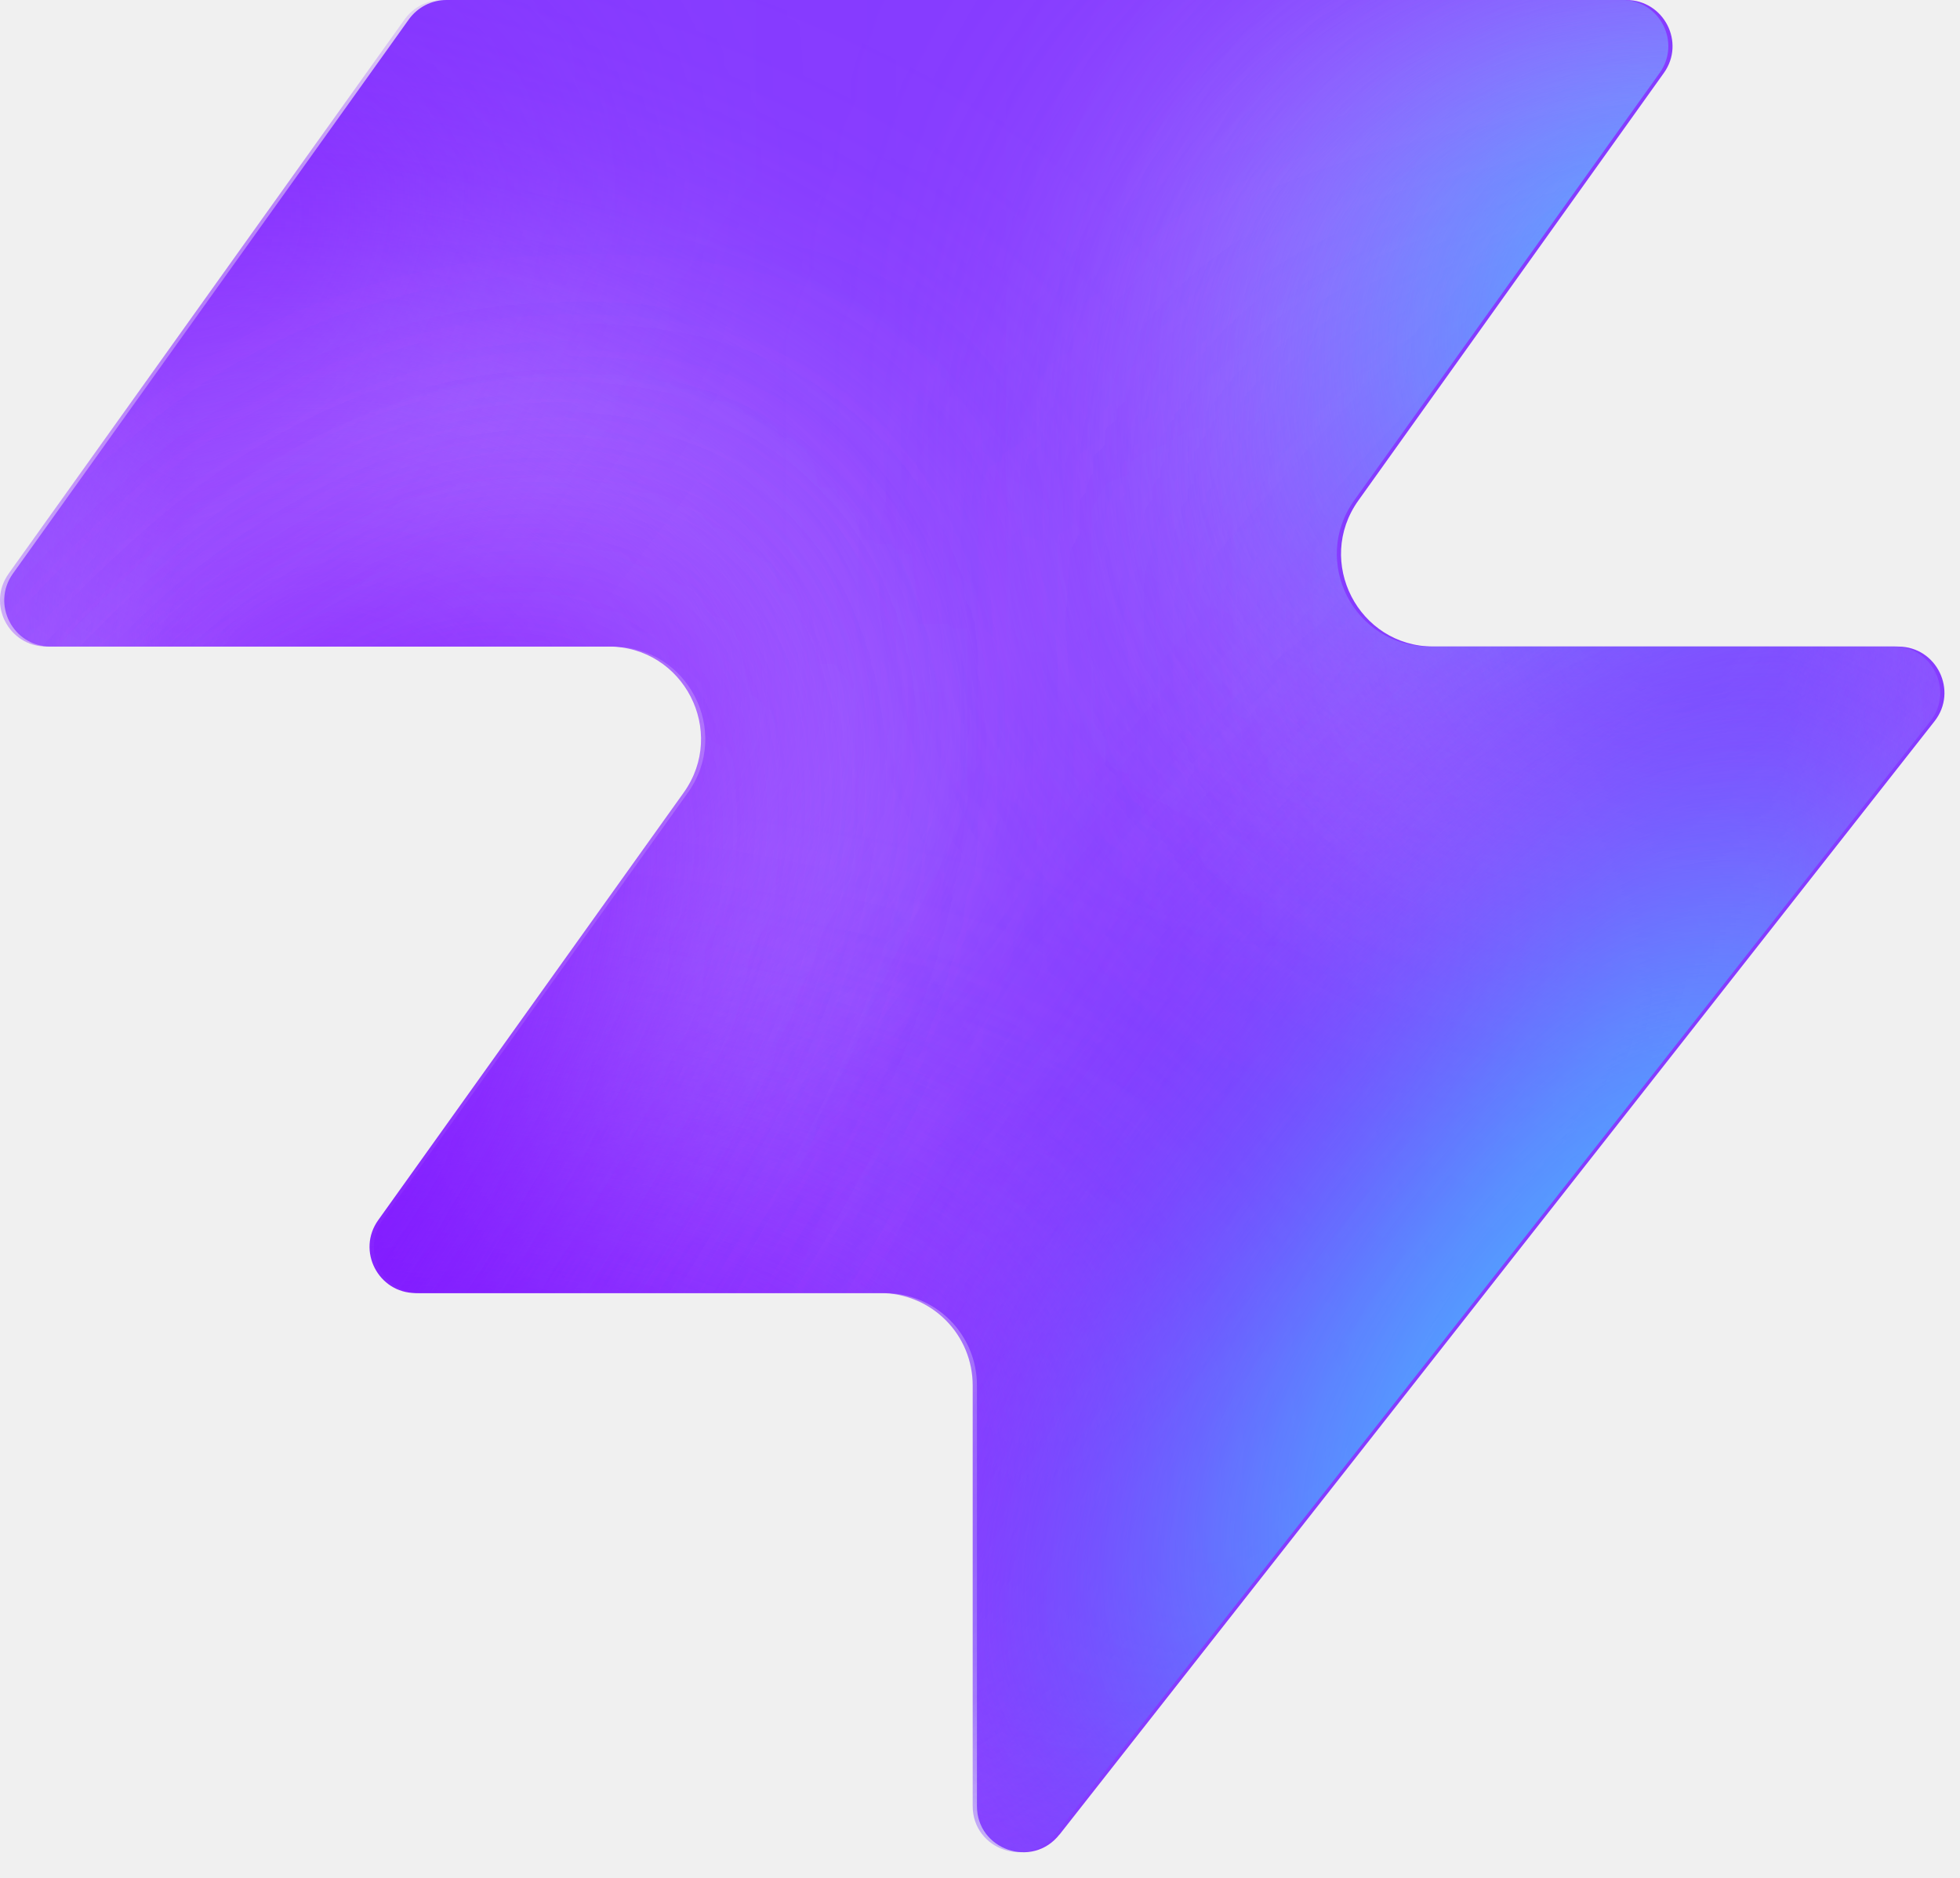
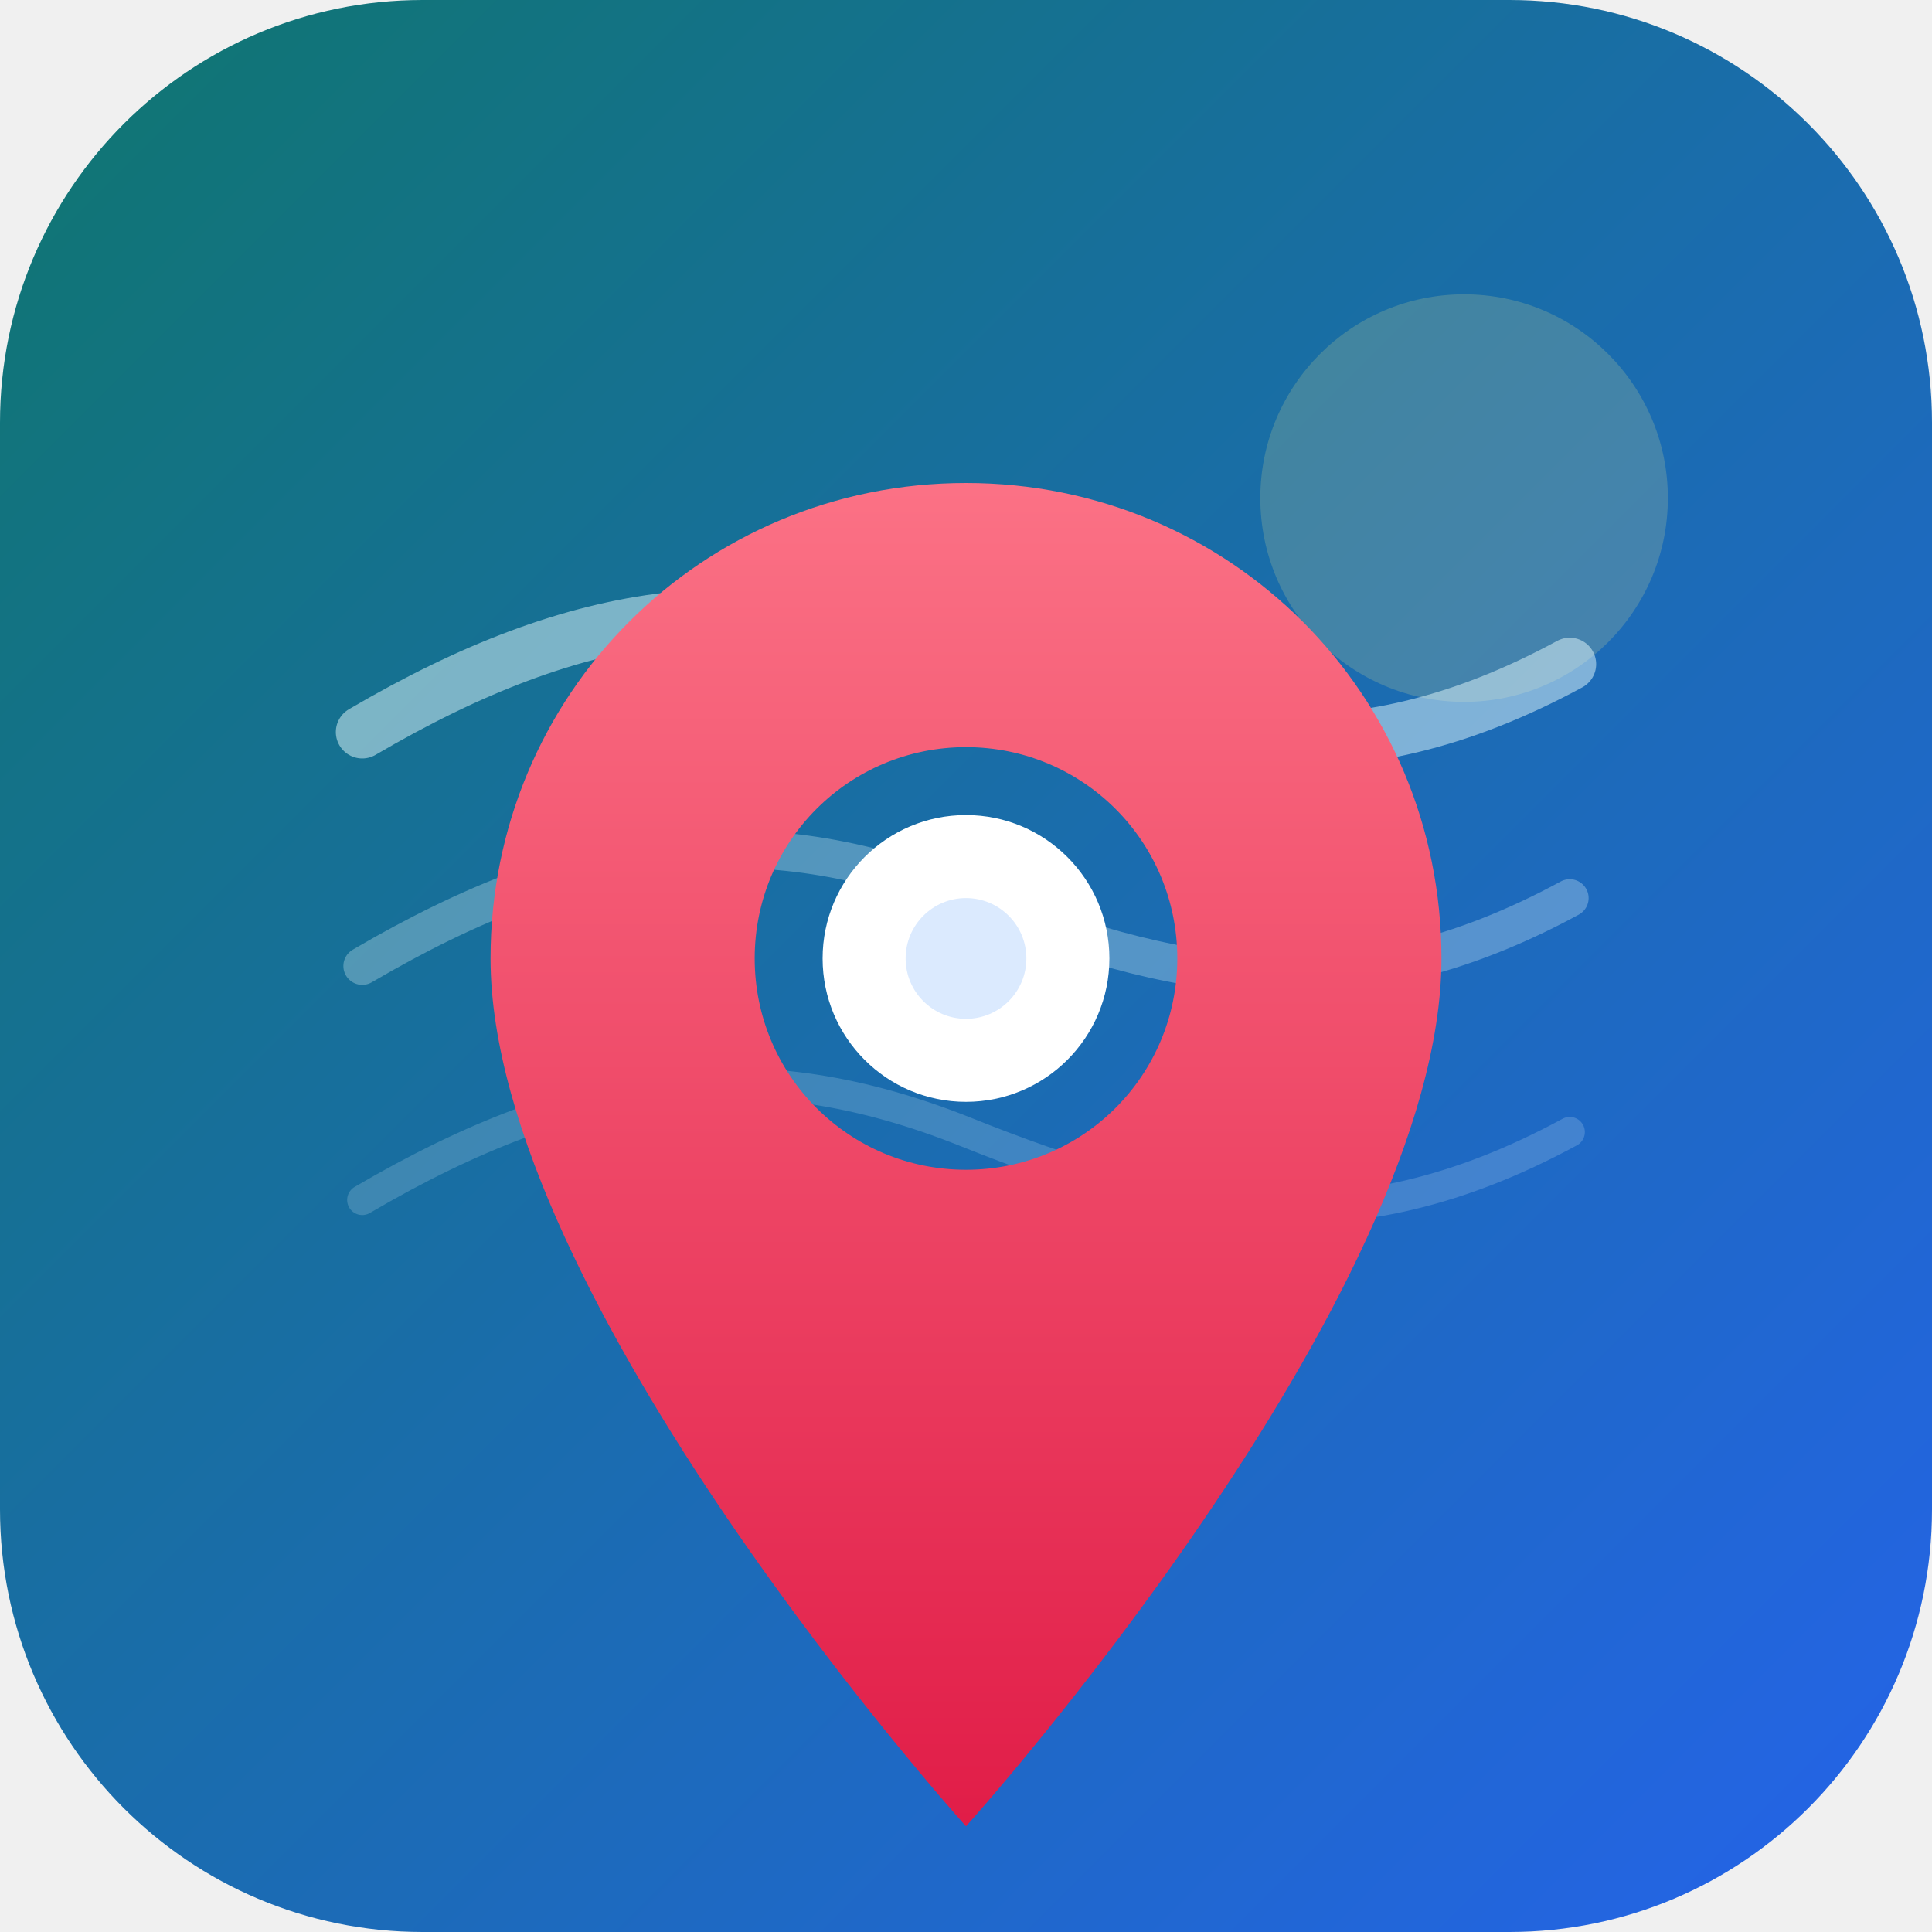
- <svg xmlns="http://www.w3.org/2000/svg" width="48" height="46" fill="none" viewBox="0 0 48 46">
-   <path fill="#863bff" d="M25.946 44.938c-.664.845-2.021.375-2.021-.698V33.937a2.26 2.26 0 0 0-2.262-2.262H10.287c-.92 0-1.456-1.04-.92-1.788l7.48-10.471c1.07-1.497 0-3.578-1.842-3.578H1.237c-.92 0-1.456-1.04-.92-1.788L10.013.474c.214-.297.556-.474.92-.474h28.894c.92 0 1.456 1.04.92 1.788l-7.48 10.471c-1.07 1.498 0 3.579 1.842 3.579h11.377c.943 0 1.473 1.088.89 1.83L25.947 44.94z" style="fill:#863bff;fill:color(display-p3 .525 .23 1);fill-opacity:1" />
-   <mask id="a" width="48" height="46" x="0" y="0" maskUnits="userSpaceOnUse" style="mask-type:alpha">
-     <path fill="#000" d="M25.842 44.938c-.664.844-2.021.375-2.021-.698V33.937a2.26 2.26 0 0 0-2.262-2.262H10.183c-.92 0-1.456-1.04-.92-1.788l7.48-10.471c1.07-1.498 0-3.579-1.842-3.579H1.133c-.92 0-1.456-1.04-.92-1.787L9.91.473c.214-.297.556-.474.92-.474h28.894c.92 0 1.456 1.04.92 1.788l-7.48 10.471c-1.07 1.498 0 3.578 1.842 3.578h11.377c.943 0 1.473 1.088.89 1.832L25.843 44.94z" style="fill:#000;fill-opacity:1" />
-   </mask>
-   <g mask="url(#a)">
-     <g filter="url(#b)">
-       <ellipse cx="5.508" cy="14.704" fill="#ede6ff" rx="5.508" ry="14.704" style="fill:#ede6ff;fill:color(display-p3 .927 .903 1);fill-opacity:1" transform="matrix(.00324 1 1 -.00324 -4.47 31.516)" />
-     </g>
-     <g filter="url(#c)">
-       <ellipse cx="10.399" cy="29.851" fill="#ede6ff" rx="10.399" ry="29.851" style="fill:#ede6ff;fill:color(display-p3 .927 .903 1);fill-opacity:1" transform="matrix(.00324 1 1 -.00324 -39.328 7.883)" />
-     </g>
-     <g filter="url(#d)">
-       <ellipse cx="5.508" cy="30.487" fill="#7e14ff" rx="5.508" ry="30.487" style="fill:#7e14ff;fill:color(display-p3 .492 .077 1);fill-opacity:1" transform="rotate(89.814 -25.913 -14.639)scale(1 -1)" />
-     </g>
-     <g filter="url(#e)">
-       <ellipse cx="5.508" cy="30.599" fill="#7e14ff" rx="5.508" ry="30.599" style="fill:#7e14ff;fill:color(display-p3 .492 .077 1);fill-opacity:1" transform="rotate(89.814 -32.644 -3.334)scale(1 -1)" />
-     </g>
-     <g filter="url(#f)">
-       <ellipse cx="5.508" cy="30.599" fill="#7e14ff" rx="5.508" ry="30.599" style="fill:#7e14ff;fill:color(display-p3 .492 .077 1);fill-opacity:1" transform="matrix(.00324 1 1 -.00324 -34.34 30.47)" />
-     </g>
-     <g filter="url(#g)">
-       <ellipse cx="14.072" cy="22.078" fill="#ede6ff" rx="14.072" ry="22.078" style="fill:#ede6ff;fill:color(display-p3 .927 .903 1);fill-opacity:1" transform="rotate(93.35 24.506 48.493)scale(-1 1)" />
-     </g>
-     <g filter="url(#h)">
-       <ellipse cx="3.47" cy="21.501" fill="#7e14ff" rx="3.47" ry="21.501" style="fill:#7e14ff;fill:color(display-p3 .492 .077 1);fill-opacity:1" transform="rotate(89.009 28.708 47.59)scale(-1 1)" />
-     </g>
-     <g filter="url(#i)">
-       <ellipse cx="3.47" cy="21.501" fill="#7e14ff" rx="3.47" ry="21.501" style="fill:#7e14ff;fill:color(display-p3 .492 .077 1);fill-opacity:1" transform="rotate(89.009 28.708 47.59)scale(-1 1)" />
-     </g>
-     <g filter="url(#j)">
-       <ellipse cx=".387" cy="8.972" fill="#7e14ff" rx="4.407" ry="29.108" style="fill:#7e14ff;fill:color(display-p3 .492 .077 1);fill-opacity:1" transform="rotate(39.51 .387 8.972)" />
-     </g>
-     <g filter="url(#k)">
-       <ellipse cx="47.523" cy="-6.092" fill="#7e14ff" rx="4.407" ry="29.108" style="fill:#7e14ff;fill:color(display-p3 .492 .077 1);fill-opacity:1" transform="rotate(37.892 47.523 -6.092)" />
-     </g>
-     <g filter="url(#l)">
-       <ellipse cx="41.412" cy="6.333" fill="#47bfff" rx="5.971" ry="9.665" style="fill:#47bfff;fill:color(display-p3 .28 .748 1);fill-opacity:1" transform="rotate(37.892 41.412 6.333)" />
-     </g>
-     <g filter="url(#m)">
-       <ellipse cx="-1.879" cy="38.332" fill="#7e14ff" rx="4.407" ry="29.108" style="fill:#7e14ff;fill:color(display-p3 .492 .077 1);fill-opacity:1" transform="rotate(37.892 -1.88 38.332)" />
-     </g>
-     <g filter="url(#n)">
-       <ellipse cx="-1.879" cy="38.332" fill="#7e14ff" rx="4.407" ry="29.108" style="fill:#7e14ff;fill:color(display-p3 .492 .077 1);fill-opacity:1" transform="rotate(37.892 -1.88 38.332)" />
-     </g>
-     <g filter="url(#o)">
-       <ellipse cx="35.651" cy="29.907" fill="#7e14ff" rx="4.407" ry="29.108" style="fill:#7e14ff;fill:color(display-p3 .492 .077 1);fill-opacity:1" transform="rotate(37.892 35.651 29.907)" />
-     </g>
-     <g filter="url(#p)">
-       <ellipse cx="38.418" cy="32.4" fill="#47bfff" rx="5.971" ry="15.297" style="fill:#47bfff;fill:color(display-p3 .28 .748 1);fill-opacity:1" transform="rotate(37.892 38.418 32.4)" />
-     </g>
-   </g>
+ <svg xmlns="http://www.w3.org/2000/svg" viewBox="0 0 512 512" role="img" aria-label="Location Based Service icon">
  <defs>
-     <filter id="b" width="60.045" height="41.654" x="-19.77" y="16.149" color-interpolation-filters="sRGB" filterUnits="userSpaceOnUse">
-       <feFlood flood-opacity="0" result="BackgroundImageFix" />
-       <feBlend in="SourceGraphic" in2="BackgroundImageFix" result="shape" />
-       <feGaussianBlur result="effect1_foregroundBlur_2002_17158" stdDeviation="7.659" />
-     </filter>
-     <filter id="c" width="90.34" height="51.437" x="-54.613" y="-7.533" color-interpolation-filters="sRGB" filterUnits="userSpaceOnUse">
-       <feFlood flood-opacity="0" result="BackgroundImageFix" />
-       <feBlend in="SourceGraphic" in2="BackgroundImageFix" result="shape" />
-       <feGaussianBlur result="effect1_foregroundBlur_2002_17158" stdDeviation="7.659" />
-     </filter>
-     <filter id="d" width="79.355" height="29.4" x="-49.64" y="2.03" color-interpolation-filters="sRGB" filterUnits="userSpaceOnUse">
-       <feFlood flood-opacity="0" result="BackgroundImageFix" />
-       <feBlend in="SourceGraphic" in2="BackgroundImageFix" result="shape" />
-       <feGaussianBlur result="effect1_foregroundBlur_2002_17158" stdDeviation="4.596" />
-     </filter>
-     <filter id="e" width="79.579" height="29.4" x="-45.045" y="20.029" color-interpolation-filters="sRGB" filterUnits="userSpaceOnUse">
-       <feFlood flood-opacity="0" result="BackgroundImageFix" />
-       <feBlend in="SourceGraphic" in2="BackgroundImageFix" result="shape" />
-       <feGaussianBlur result="effect1_foregroundBlur_2002_17158" stdDeviation="4.596" />
-     </filter>
-     <filter id="f" width="79.579" height="29.4" x="-43.513" y="21.178" color-interpolation-filters="sRGB" filterUnits="userSpaceOnUse">
-       <feFlood flood-opacity="0" result="BackgroundImageFix" />
-       <feBlend in="SourceGraphic" in2="BackgroundImageFix" result="shape" />
-       <feGaussianBlur result="effect1_foregroundBlur_2002_17158" stdDeviation="4.596" />
-     </filter>
-     <filter id="g" width="74.749" height="58.852" x="15.756" y="-17.901" color-interpolation-filters="sRGB" filterUnits="userSpaceOnUse">
-       <feFlood flood-opacity="0" result="BackgroundImageFix" />
-       <feBlend in="SourceGraphic" in2="BackgroundImageFix" result="shape" />
-       <feGaussianBlur result="effect1_foregroundBlur_2002_17158" stdDeviation="7.659" />
-     </filter>
-     <filter id="h" width="61.377" height="25.362" x="23.548" y="2.284" color-interpolation-filters="sRGB" filterUnits="userSpaceOnUse">
-       <feFlood flood-opacity="0" result="BackgroundImageFix" />
-       <feBlend in="SourceGraphic" in2="BackgroundImageFix" result="shape" />
-       <feGaussianBlur result="effect1_foregroundBlur_2002_17158" stdDeviation="4.596" />
-     </filter>
-     <filter id="i" width="61.377" height="25.362" x="23.548" y="2.284" color-interpolation-filters="sRGB" filterUnits="userSpaceOnUse">
-       <feFlood flood-opacity="0" result="BackgroundImageFix" />
-       <feBlend in="SourceGraphic" in2="BackgroundImageFix" result="shape" />
-       <feGaussianBlur result="effect1_foregroundBlur_2002_17158" stdDeviation="4.596" />
-     </filter>
-     <filter id="j" width="56.045" height="63.649" x="-27.636" y="-22.853" color-interpolation-filters="sRGB" filterUnits="userSpaceOnUse">
-       <feFlood flood-opacity="0" result="BackgroundImageFix" />
-       <feBlend in="SourceGraphic" in2="BackgroundImageFix" result="shape" />
-       <feGaussianBlur result="effect1_foregroundBlur_2002_17158" stdDeviation="4.596" />
-     </filter>
-     <filter id="k" width="54.814" height="64.646" x="20.116" y="-38.415" color-interpolation-filters="sRGB" filterUnits="userSpaceOnUse">
-       <feFlood flood-opacity="0" result="BackgroundImageFix" />
-       <feBlend in="SourceGraphic" in2="BackgroundImageFix" result="shape" />
-       <feGaussianBlur result="effect1_foregroundBlur_2002_17158" stdDeviation="4.596" />
-     </filter>
-     <filter id="l" width="33.541" height="35.313" x="24.641" y="-11.323" color-interpolation-filters="sRGB" filterUnits="userSpaceOnUse">
-       <feFlood flood-opacity="0" result="BackgroundImageFix" />
-       <feBlend in="SourceGraphic" in2="BackgroundImageFix" result="shape" />
-       <feGaussianBlur result="effect1_foregroundBlur_2002_17158" stdDeviation="4.596" />
-     </filter>
-     <filter id="m" width="54.814" height="64.646" x="-29.286" y="6.009" color-interpolation-filters="sRGB" filterUnits="userSpaceOnUse">
-       <feFlood flood-opacity="0" result="BackgroundImageFix" />
-       <feBlend in="SourceGraphic" in2="BackgroundImageFix" result="shape" />
-       <feGaussianBlur result="effect1_foregroundBlur_2002_17158" stdDeviation="4.596" />
-     </filter>
-     <filter id="n" width="54.814" height="64.646" x="-29.286" y="6.009" color-interpolation-filters="sRGB" filterUnits="userSpaceOnUse">
-       <feFlood flood-opacity="0" result="BackgroundImageFix" />
-       <feBlend in="SourceGraphic" in2="BackgroundImageFix" result="shape" />
-       <feGaussianBlur result="effect1_foregroundBlur_2002_17158" stdDeviation="4.596" />
-     </filter>
-     <filter id="o" width="54.814" height="64.646" x="8.244" y="-2.416" color-interpolation-filters="sRGB" filterUnits="userSpaceOnUse">
-       <feFlood flood-opacity="0" result="BackgroundImageFix" />
-       <feBlend in="SourceGraphic" in2="BackgroundImageFix" result="shape" />
-       <feGaussianBlur result="effect1_foregroundBlur_2002_17158" stdDeviation="4.596" />
-     </filter>
-     <filter id="p" width="39.409" height="43.623" x="18.713" y="10.588" color-interpolation-filters="sRGB" filterUnits="userSpaceOnUse">
-       <feFlood flood-opacity="0" result="BackgroundImageFix" />
-       <feBlend in="SourceGraphic" in2="BackgroundImageFix" result="shape" />
-       <feGaussianBlur result="effect1_foregroundBlur_2002_17158" stdDeviation="4.596" />
-     </filter>
+     <linearGradient id="bg" x1="0" y1="0" x2="1" y2="1">
+       <stop offset="0%" stop-color="#0f766e" />
+       <stop offset="100%" stop-color="#2563eb" />
+     </linearGradient>
+     <linearGradient id="pin" x1="0" y1="0" x2="0" y2="1">
+       <stop offset="0%" stop-color="#fb7185" />
+       <stop offset="100%" stop-color="#e11d48" />
+     </linearGradient>
  </defs>
+   <rect width="512" height="512" rx="112" fill="url(#bg)" />
+   <circle cx="388" cy="132" r="54" fill="#fef08a" opacity="0.18" />
+   <path d="M96 194c58-34 105-40 160-18s101 32 160 0" fill="none" stroke="#ecfeff" stroke-opacity="0.48" stroke-width="14" stroke-linecap="round" />
+   <path d="M96 256c58-34 105-40 160-18s101 32 160 0" fill="none" stroke="#ecfeff" stroke-opacity="0.28" stroke-width="10" stroke-linecap="round" />
+   <path d="M96 318c58-34 105-40 160-18s101 32 160 0" fill="none" stroke="#ecfeff" stroke-opacity="0.18" stroke-width="8" stroke-linecap="round" />
+   <path d="M256 128c-70 0-126 56-126 126 0 90 126 230 126 230s126-140 126-230c0-70-56-126-126-126zm0 182c-31 0-56-25-56-56s25-56 56-56 56 25 56 56-25 56-56 56z" fill="url(#pin)" />
+   <circle cx="256" cy="254" r="38" fill="#ffffff" />
+   <circle cx="256" cy="254" r="16" fill="#dbeafe" />
</svg>
